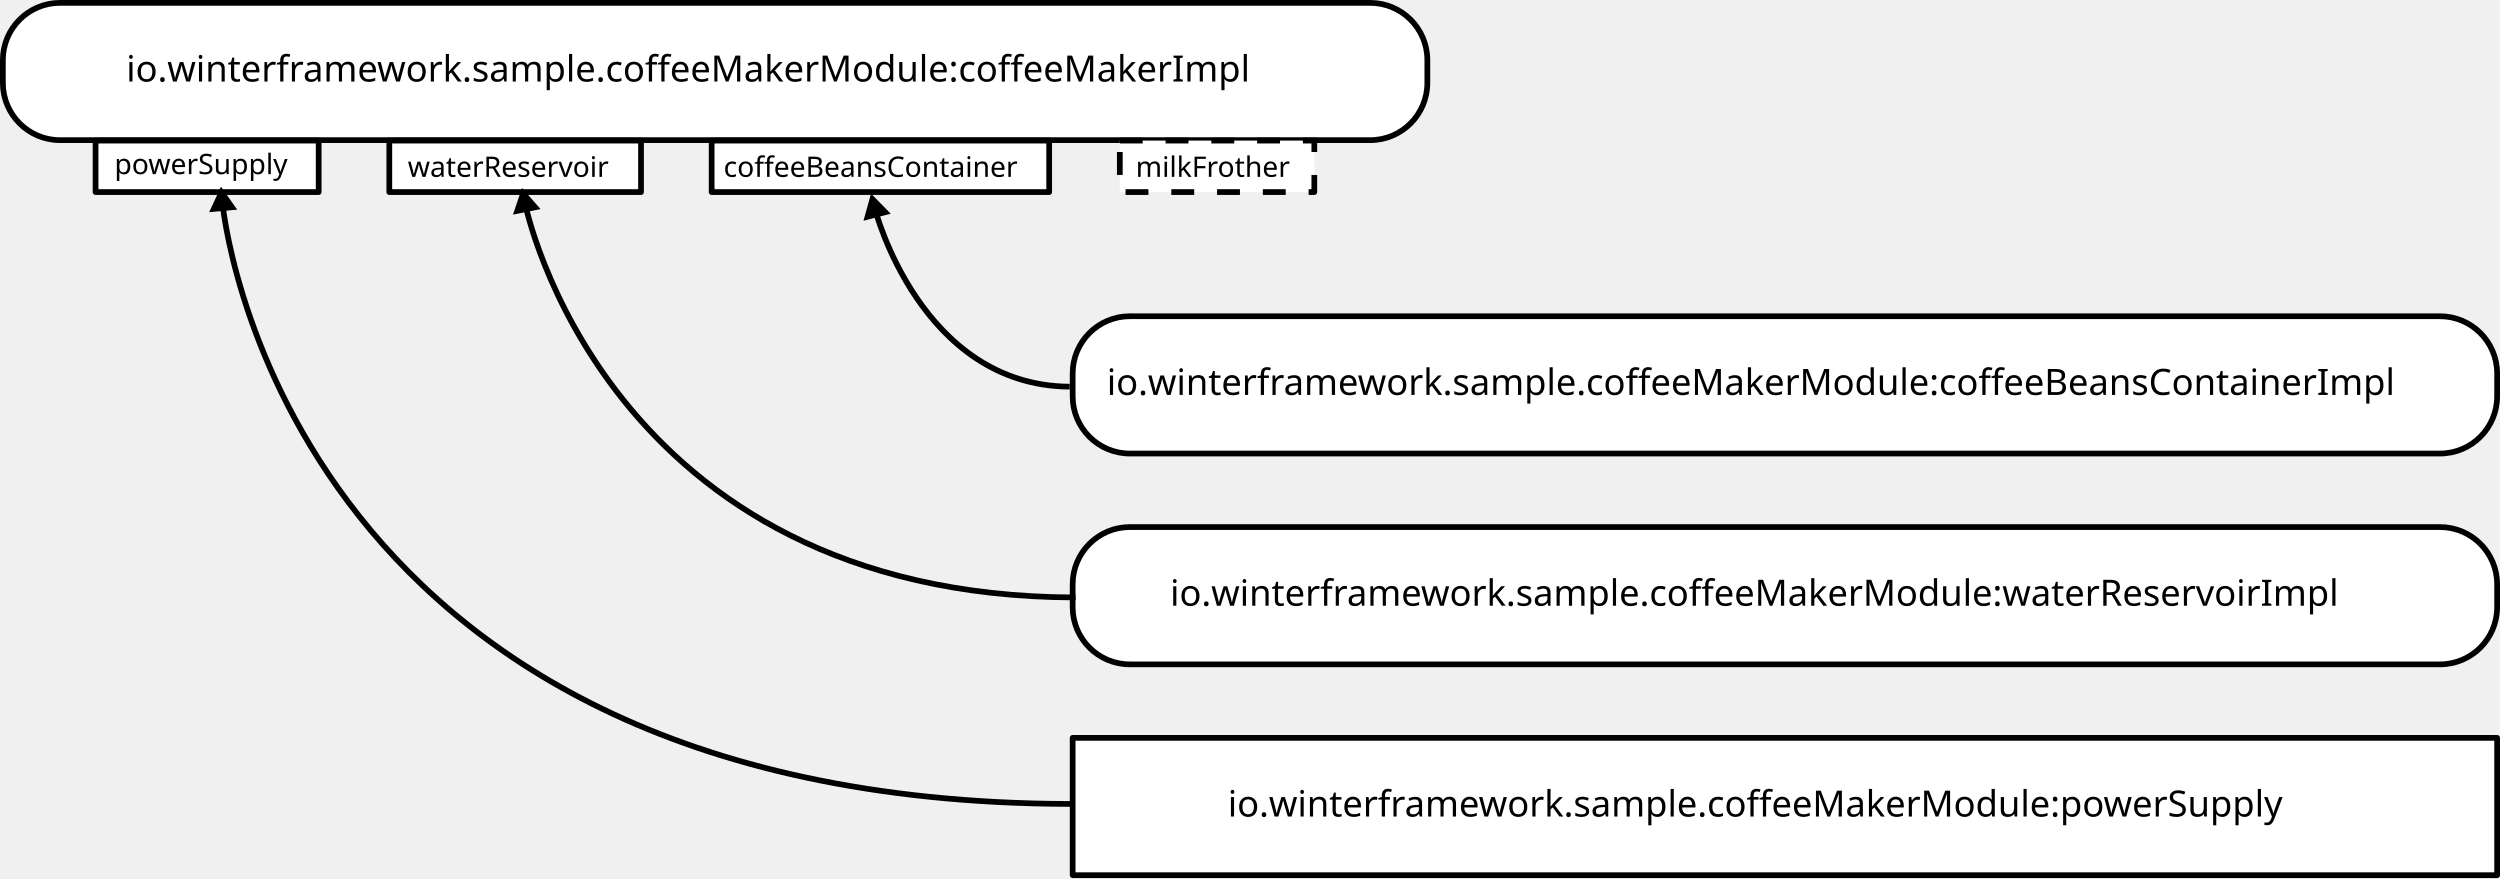
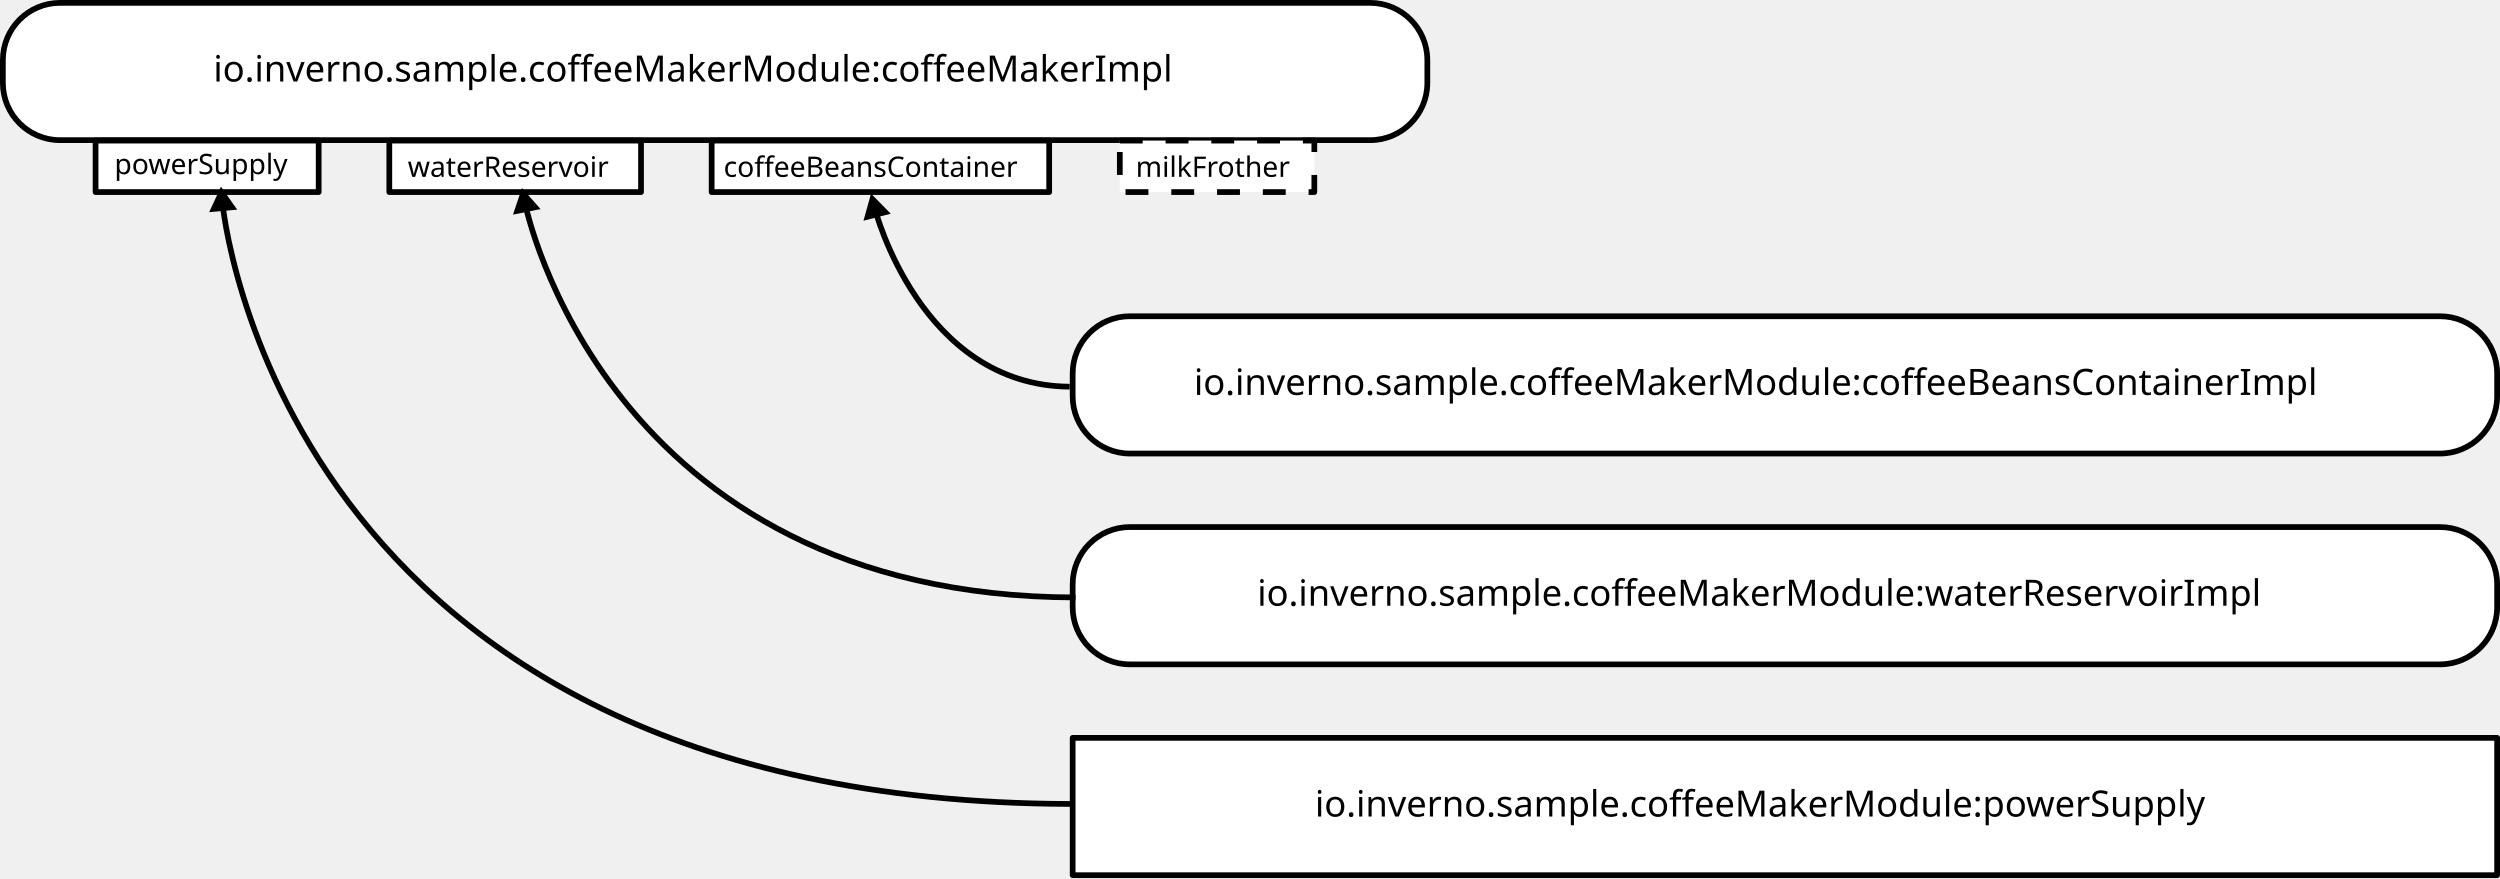
<svg xmlns="http://www.w3.org/2000/svg" width="437.003mm" height="153.483mm" viewBox="0 0 437.003 153.483" version="1.1" id="svg8">
  <defs id="defs2">
    <marker orient="auto" refY="0" refX="0" id="TriangleOutM" style="overflow:visible">
      <path id="path4841" d="M 5.77,0 -2.88,5 V -5 Z" style="fill:#000000;fill-opacity:1;fill-rule:evenodd;stroke:#000000;stroke-width:1pt;stroke-opacity:1" transform="scale(0.4)" />
    </marker>
    <marker orient="auto" refY="0" refX="0" id="Arrow2Lend" style="overflow:visible">
      <path id="path4717" style="fill:#000000;fill-opacity:1;fill-rule:evenodd;stroke:#000000;stroke-width:0.625;stroke-linejoin:round;stroke-opacity:1" d="M 8.719,4.034 -2.207,0.016 8.719,-4.002 c -1.745,2.372 -1.735,5.617 -6e-7,8.035 z" transform="matrix(-1.1,0,0,-1.1,-1.1,0)" />
    </marker>
    <marker orient="auto" refY="0" refX="0" id="Arrow1Lend" style="overflow:visible">
      <path id="path4699" d="M 0,0 5,-5 -12.5,0 5,5 Z" style="fill:#000000;fill-opacity:1;fill-rule:evenodd;stroke:#000000;stroke-width:1pt;stroke-opacity:1" transform="matrix(-0.8,0,0,-0.8,-10,0)" />
    </marker>
    <marker orient="auto" refY="0" refX="0" id="TriangleOutM-2" style="overflow:visible">
      <path id="path4841-6" d="M 5.77,0 -2.88,5 V -5 Z" style="fill:#000000;fill-opacity:1;fill-rule:evenodd;stroke:#000000;stroke-width:1pt;stroke-opacity:1" transform="scale(0.4)" />
    </marker>
    <marker orient="auto" refY="0" refX="0" id="TriangleOutM-8" style="overflow:visible">
      <path id="path4841-7" d="M 5.77,0 -2.88,5 V -5 Z" style="fill:#000000;fill-opacity:1;fill-rule:evenodd;stroke:#000000;stroke-width:1pt;stroke-opacity:1" transform="scale(0.4)" />
    </marker>
  </defs>
  <g id="layer1" transform="translate(110.2536,-35.88425)">
-     <g id="g4573" transform="translate(96.17757,25.96122)">
-       <rect rx="10" ry="10" y="102.054" x="-18.929" height="24" width="249" id="rect10-3" style="fill:#ffffff;fill-opacity:1;stroke:#000000;stroke-width:1;stroke-linejoin:round;stroke-miterlimit:4;stroke-dasharray:none;stroke-opacity:1" />
-       <text id="text4522-6" y="115.806" x="-1.898" style="font-style:normal;font-weight:normal;font-size:10.583px;line-height:1.25;font-family:sans-serif;letter-spacing:0px;word-spacing:0px;fill:#000000;fill-opacity:1;stroke:none;stroke-width:0.265" xml:space="preserve">
-         <tspan style="font-size:6.35px;stroke-width:0.265" y="115.806" x="-1.898" id="tspan4520-7">io.winterframework.sample.coffeeMakerModule:waterReservoirImpl</tspan>
+     <g id="g1021">
+       <rect rx="10" ry="10" y="128.015" x="77.249" height="24" width="249" id="rect10-3" style="fill:#ffffff;fill-opacity:1;stroke:#000000;stroke-width:1;stroke-linejoin:round;stroke-miterlimit:4;stroke-dasharray:none;stroke-opacity:1" />
+       <text id="text4522-6" y="141.767" x="109.51" style="font-style:normal;font-weight:normal;font-size:10.583px;line-height:1.25;font-family:sans-serif;letter-spacing:0px;word-spacing:0px;fill:#000000;fill-opacity:1;stroke:none;stroke-width:0.265" xml:space="preserve">
+         <tspan style="font-size:6.35px;stroke-width:0.265" y="141.767" x="109.51" id="tspan4520-7">io.inverno.sample.coffeeMakerModule:waterReservoirImpl</tspan>
      </text>
-     </g>
-     <g id="g4578" transform="translate(94.57396,-51.78274)">
-       <rect rx="10" ry="10" y="142.946" x="-17.325" height="24" width="249" id="rect10-5" style="fill:#ffffff;fill-opacity:1;stroke:#000000;stroke-width:1;stroke-linejoin:round;stroke-miterlimit:4;stroke-dasharray:none;stroke-opacity:1" />
-       <text id="text4522-3" y="156.698" x="-11.357" style="font-style:normal;font-weight:normal;font-size:10.583px;line-height:1.25;font-family:sans-serif;letter-spacing:0px;word-spacing:0px;fill:#000000;fill-opacity:1;stroke:none;stroke-width:0.265" xml:space="preserve">
-         <tspan style="font-size:6.35px;stroke-width:0.265" y="156.698" x="-11.357" id="tspan4520-5">io.winterframework.sample.coffeeMakerModule:coffeeBeansContainerImpl</tspan>
+       <rect rx="10" ry="10" y="91.164" x="77.249" height="24" width="249" id="rect10-5" style="fill:#ffffff;fill-opacity:1;stroke:#000000;stroke-width:1;stroke-linejoin:round;stroke-miterlimit:4;stroke-dasharray:none;stroke-opacity:1" />
+       <text id="text4522-3" y="104.915" x="98.447" style="font-style:normal;font-weight:normal;font-size:10.583px;line-height:1.25;font-family:sans-serif;letter-spacing:0px;word-spacing:0px;fill:#000000;fill-opacity:1;stroke:none;stroke-width:0.265" xml:space="preserve">
+         <tspan style="font-size:6.35px;stroke-width:0.265" y="104.915" x="98.447" id="tspan4520-5">io.inverno.sample.coffeeMakerModule:coffeeBeansContainerImpl</tspan>
      </text>
-     </g>
-     <rect style="fill:#ffffff;fill-opacity:1;stroke:#000000;stroke-width:1;stroke-linejoin:round;stroke-miterlimit:4;stroke-dasharray:none;stroke-dashoffset:0;stroke-opacity:1" id="rect10-6" width="249" height="24" x="77.249" y="164.867" />
-     <text xml:space="preserve" style="font-style:normal;font-weight:normal;font-size:10.583px;line-height:1.25;font-family:sans-serif;letter-spacing:0px;word-spacing:0px;fill:#000000;fill-opacity:1;stroke:none;stroke-width:0.265" x="104.366" y="178.619" id="text4522-2">
-       <tspan x="104.366" y="178.619" style="font-size:6.35px;stroke-width:0.265" id="tspan4588">io.winterframework.sample.coffeeMakerModule:powerSupply</tspan>
-     </text>
-     <g id="g4692" transform="translate(-86.36756,2.456845)">
-       <g transform="translate(-1.603617,-21.24793)" id="g4568">
-         <rect style="fill:#ffffff;fill-opacity:1;stroke:#000000;stroke-width:1;stroke-linejoin:round;stroke-miterlimit:4;stroke-dasharray:none;stroke-opacity:1" id="rect10" width="249" height="24" x="-21.782" y="55.175" ry="10" rx="10" />
-         <text xml:space="preserve" style="font-style:normal;font-weight:normal;font-size:10.583px;line-height:1.25;font-family:sans-serif;letter-spacing:0px;word-spacing:0px;fill:#000000;fill-opacity:1;stroke:none;stroke-width:0.265" x="-0.219" y="68.927" id="text4522">
-           <tspan id="tspan4520" x="-0.219" y="68.927" style="font-size:6.35px;stroke-width:0.265">io.winterframework.sample.coffeeMakerModule:coffeeMakerImpl</tspan>
-         </text>
-       </g>
-       <g transform="translate(65.38988,-5.291667)" id="g4647">
+       <rect y="164.867" x="77.249" height="24" width="249" id="rect10-6" style="fill:#ffffff;fill-opacity:1;stroke:#000000;stroke-width:1;stroke-linejoin:round;stroke-miterlimit:4;stroke-dasharray:none;stroke-dashoffset:0;stroke-opacity:1" />
+       <text id="text4522-2" y="178.619" x="119.596" style="font-style:normal;font-weight:normal;font-size:10.583px;line-height:1.25;font-family:sans-serif;letter-spacing:0px;word-spacing:0px;fill:#000000;fill-opacity:1;stroke:none;stroke-width:0.265" xml:space="preserve">
+         <tspan id="tspan4588" style="font-size:6.35px;stroke-width:0.265" y="178.619" x="119.596">io.inverno.sample.coffeeMakerModule:powerSupply</tspan>
+       </text>
+       <rect rx="10" ry="10" y="36.384" x="-109.754" height="24" width="249" id="rect10" style="fill:#ffffff;fill-opacity:1;stroke:#000000;stroke-width:1;stroke-linejoin:round;stroke-miterlimit:4;stroke-dasharray:none;stroke-opacity:1" />
+       <text id="text4522" y="50.136" x="-72.96" style="font-style:normal;font-weight:normal;font-size:10.583px;line-height:1.25;font-family:sans-serif;letter-spacing:0px;word-spacing:0px;fill:#000000;fill-opacity:1;stroke:none;stroke-width:0.265" xml:space="preserve">
+         <tspan style="font-size:6.35px;stroke-width:0.265" y="50.136" x="-72.96" id="tspan4520">io.inverno.sample.coffeeMakerModule:coffeeMakerImpl</tspan>
+       </text>
+       <g transform="translate(-20.97768,-2.834822)" id="g4647">
        <rect style="fill:#ffffff;fill-opacity:1;stroke:#000000;stroke-width:1;stroke-linejoin:round;stroke-miterlimit:4;stroke-dasharray:none;stroke-dashoffset:0;stroke-opacity:1" id="rect4597" width="39" height="9" x="-72.571" y="63.293" />
        <text xml:space="preserve" style="font-style:normal;font-weight:normal;font-size:10.583px;line-height:1.25;font-family:sans-serif;letter-spacing:0px;word-spacing:0px;fill:#000000;fill-opacity:1;stroke:none;stroke-width:0.265" x="-69.274" y="69.156" id="text4601">
          <tspan id="tspan4599" x="-69.274" y="69.156" style="font-size:4.939px;stroke-width:0.265">powerSupply</tspan>
        </text>
      </g>
-       <g transform="translate(137.6741,-15.83929)" id="g4652">
+       <g transform="translate(51.30656,-13.38244)" id="g4652">
        <rect style="fill:#ffffff;fill-opacity:1;stroke:#000000;stroke-width:1;stroke-linejoin:round;stroke-miterlimit:4;stroke-dasharray:none;stroke-dashoffset:0;stroke-opacity:1" id="rect4597-1" width="59" height="9" x="-37.162" y="73.841" />
        <text xml:space="preserve" style="font-style:normal;font-weight:normal;font-size:10.583px;line-height:1.25;font-family:sans-serif;letter-spacing:0px;word-spacing:0px;fill:#000000;fill-opacity:1;stroke:none;stroke-width:0.265" x="-35.066" y="80.182" id="text4601-2">
          <tspan id="tspan4599-7" x="-35.066" y="80.182" style="font-size:4.939px;stroke-width:0.265">coffeeBeansContainer</tspan>
        </text>
      </g>
-       <g transform="translate(137.9613,-9.224704)" id="g4670">
+       <g transform="translate(51.59376,-6.767859)" id="g4670">
        <rect style="fill:#ffffff;fill-opacity:1;stroke:#000000;stroke-width:1;stroke-linejoin:round;stroke-miterlimit:4;stroke-dasharray:4, 4;stroke-dashoffset:0;stroke-opacity:1" id="rect4597-0" width="34" height="9" x="33.897" y="67.226" />
        <text xml:space="preserve" style="font-style:normal;font-weight:normal;font-size:10.583px;line-height:1.25;font-family:sans-serif;letter-spacing:0px;word-spacing:0px;fill:#000000;fill-opacity:1;stroke:none;stroke-width:0.265" x="36.674" y="73.567" id="text4601-9">
          <tspan id="tspan4599-3" x="36.674" y="73.567" style="font-size:4.939px;stroke-width:0.265">milkFrother</tspan>
        </text>
      </g>
-       <g transform="translate(-17.51338,-13.38244)" id="g4657">
+       <g transform="translate(-103.8809,-10.9256)" id="g4657">
        <rect style="fill:#ffffff;fill-opacity:1;stroke:#000000;stroke-width:1;stroke-linejoin:round;stroke-miterlimit:4;stroke-dasharray:none;stroke-dashoffset:0;stroke-opacity:1" id="rect4597-6" width="44" height="9" x="61.679" y="71.384" />
        <text xml:space="preserve" style="font-style:normal;font-weight:normal;font-size:10.583px;line-height:1.25;font-family:sans-serif;letter-spacing:0px;word-spacing:0px;fill:#000000;fill-opacity:1;stroke:none;stroke-width:0.265" x="64.912" y="77.725" id="text4601-0">
          <tspan id="tspan4599-6" x="64.912" y="77.725" style="font-size:4.939px;stroke-width:0.265">waterReservoir</tspan>
        </text>
      </g>
+       <path id="path4694" d="M 76.729,103.476 C 50.649,103.287 42.711,72.482 42.711,72.482" style="fill:none;stroke:#000000;stroke-width:1;stroke-linecap:butt;stroke-linejoin:miter;stroke-miterlimit:4;stroke-dasharray:none;stroke-opacity:1;marker-end:url(#TriangleOutM)" />
+       <path id="path4694-1" d="M 77.743,140.32 C -4.656,140.131 -18.452,71.529 -18.452,71.529" style="fill:none;stroke:#000000;stroke-width:1;stroke-linecap:butt;stroke-linejoin:miter;stroke-miterlimit:4;stroke-dasharray:none;stroke-opacity:1;marker-end:url(#TriangleOutM-2)" />
+       <path id="path4694-9" d="M 76.798,176.417 C -61.92,176.039 -71.369,71.34 -71.369,71.34" style="fill:none;stroke:#000000;stroke-width:1;stroke-linecap:butt;stroke-linejoin:miter;stroke-miterlimit:4;stroke-dasharray:none;stroke-opacity:1;marker-end:url(#TriangleOutM-8)" />
    </g>
-     <path style="fill:none;stroke:#000000;stroke-width:1;stroke-linecap:butt;stroke-linejoin:miter;stroke-miterlimit:4;stroke-dasharray:none;stroke-opacity:1;marker-end:url(#TriangleOutM)" d="M 76.729,103.476 C 50.649,103.287 42.711,72.482 42.711,72.482" id="path4694" />
-     <path style="fill:none;stroke:#000000;stroke-width:1;stroke-linecap:butt;stroke-linejoin:miter;stroke-miterlimit:4;stroke-dasharray:none;stroke-opacity:1;marker-end:url(#TriangleOutM-2)" d="M 77.743,140.32 C -4.656,140.131 -18.452,71.529 -18.452,71.529" id="path4694-1" />
-     <path style="fill:none;stroke:#000000;stroke-width:1;stroke-linecap:butt;stroke-linejoin:miter;stroke-miterlimit:4;stroke-dasharray:none;stroke-opacity:1;marker-end:url(#TriangleOutM-8)" d="M 76.798,176.417 C -61.92,176.039 -71.369,71.34 -71.369,71.34" id="path4694-9" />
  </g>
</svg>
